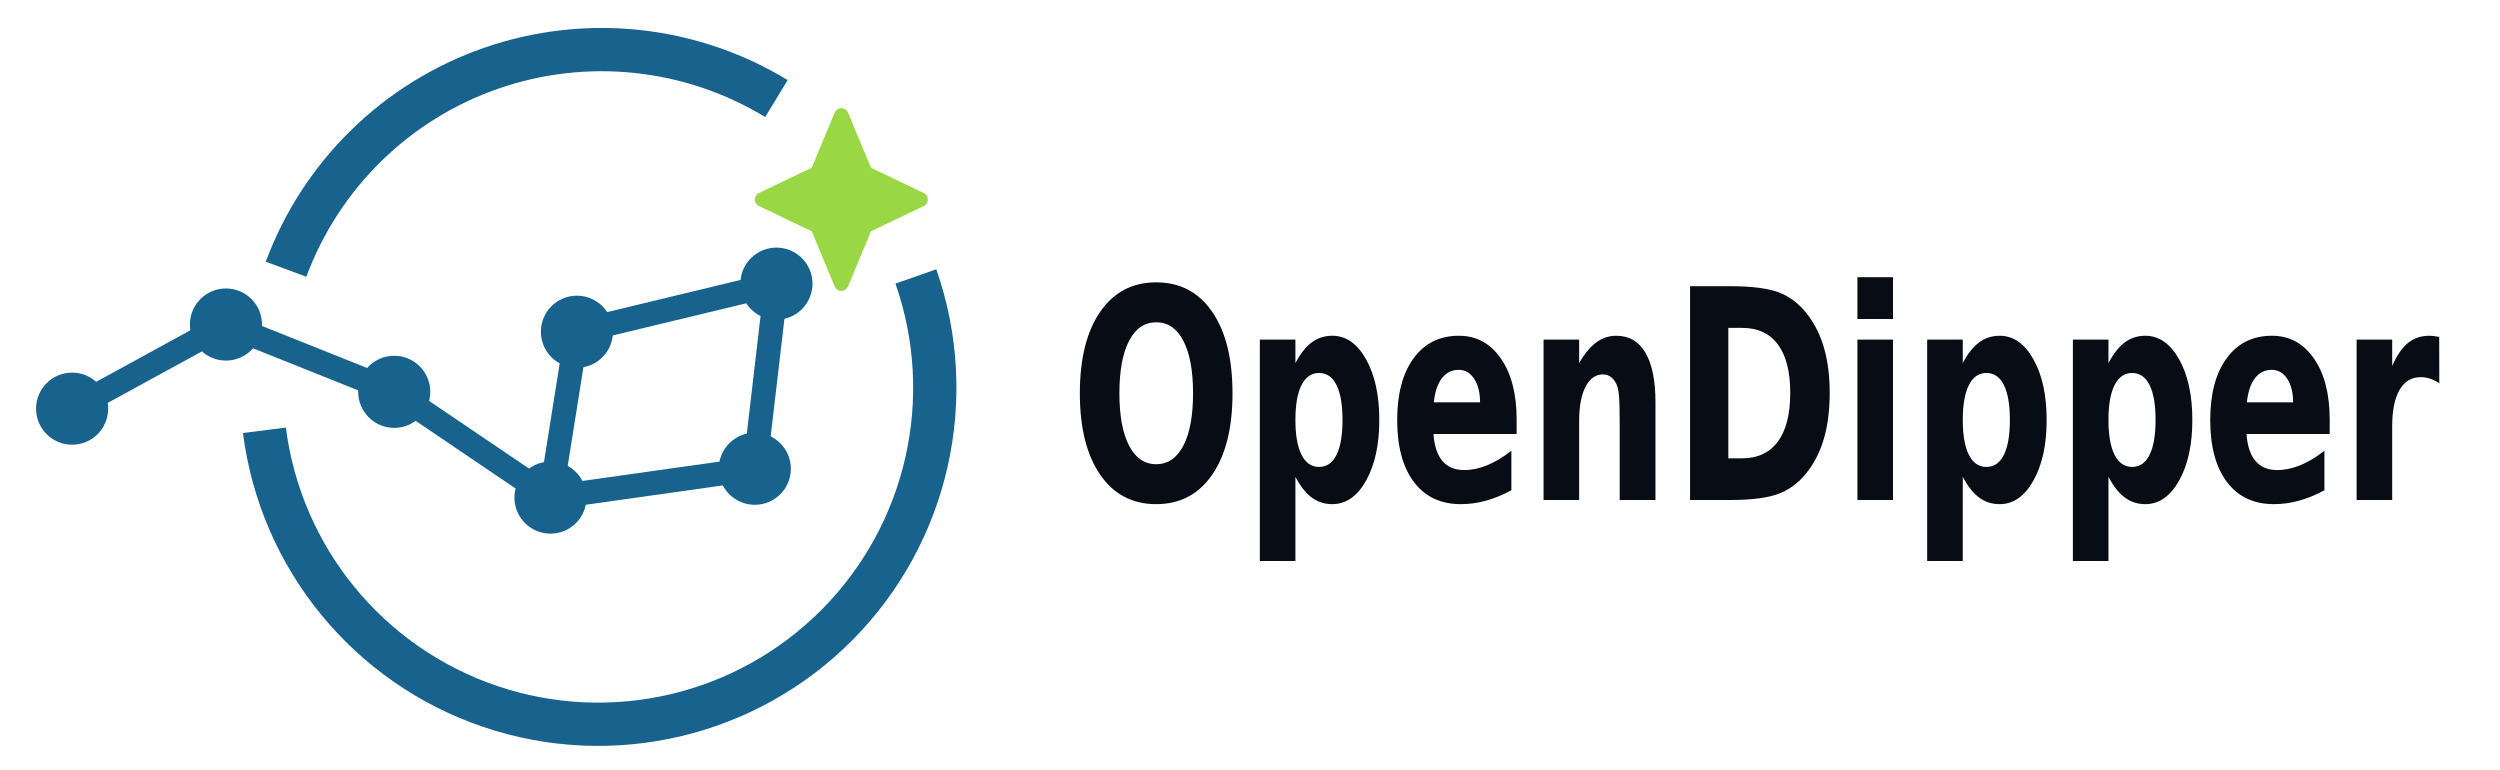
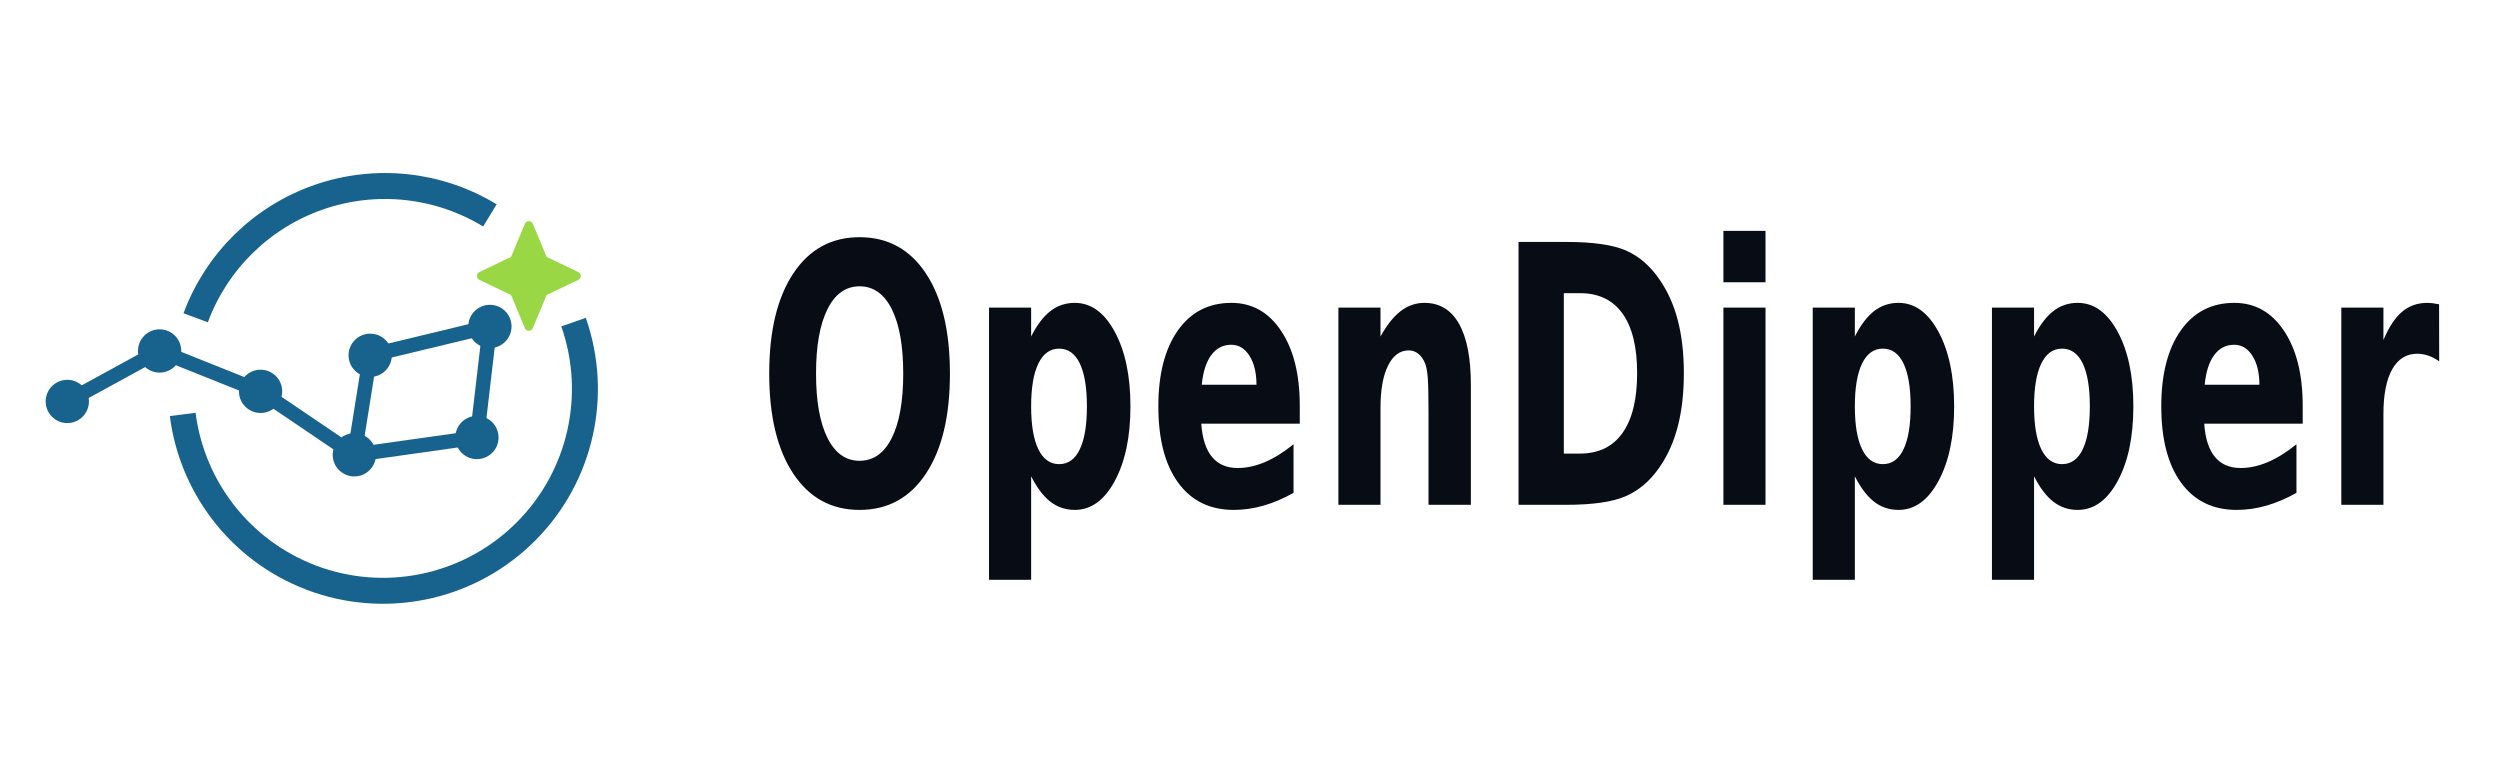
<svg xmlns="http://www.w3.org/2000/svg" viewBox="0 0 1040 320" width="1040" height="320" role="img" aria-label="开源北斗 OpenDipper">
-   <g fill="none" stroke="#17638E" stroke-width="18" stroke-linecap="butt">
-     <path d="M119 112 A140 140 0 0 1 323 41" />
-     <path d="M381 115 A140 140 0 1 1 110 179" />
+   <g transform="translate(10 65) scale(0.6)">
+     <g fill="none" stroke="#17638E" stroke-width="18" stroke-linecap="butt">
+       <path d="M119 112 A140 140 0 0 1 323 41" />
+       <path d="M381 115 A140 140 0 1 1 110 179" />
+     </g>
+     <path d="M30 170 L94 135 L164 163 L229 207 L240 138 L323 118 L314 195 L229 207" fill="none" stroke="#17638E" stroke-width="10" stroke-linejoin="round" />
+     <g fill="#17638E">
+       <circle cx="30" cy="170" r="15" />
+       <circle cx="94" cy="135" r="15" />
+       <circle cx="164" cy="163" r="15" />
+       <circle cx="229" cy="207" r="15" />
+       <circle cx="240" cy="138" r="15" />
+       <circle cx="323" cy="118" r="15" />
+       <circle cx="314" cy="195" r="15" />
+     </g>
+     <path fill="#9AD744" stroke="#9AD744" stroke-width="6" stroke-linejoin="round" d="M350 48 L360 72 L383 83 L360 94 L350 118 L340 94 L317 83 L340 72Z" />
  </g>
-   <path d="M30 170 L94 135 L164 163 L229 207 L240 138 L323 118 L314 195 L229 207" fill="none" stroke="#17638E" stroke-width="10" stroke-linejoin="round" />
-   <g fill="#17638E">
-     <circle cx="30" cy="170" r="15" />
-     <circle cx="94" cy="135" r="15" />
-     <circle cx="164" cy="163" r="15" />
-     <circle cx="229" cy="207" r="15" />
-     <circle cx="240" cy="138" r="15" />
-     <circle cx="323" cy="118" r="15" />
-     <circle cx="314" cy="195" r="15" />
-   </g>
-   <path fill="#9AD744" stroke="#9AD744" stroke-width="6" stroke-linejoin="round" d="M350 48 L360 72 L383 83 L360 94 L350 118 L340 94 L317 83 L340 72Z" />
  <g fill="#080D15">
-     <path d="M480.969 134.073Q473.692 134.073 469.682 141.817Q465.672 149.562 465.672 163.62Q465.672 177.619 469.682 185.363Q473.692 193.107 480.969 193.107Q488.286 193.107 492.297 185.363Q496.307 177.619 496.307 163.62Q496.307 149.562 492.297 141.817Q488.286 134.073 480.969 134.073ZM480.969 117.453Q495.852 117.453 504.286 129.725Q512.72 141.996 512.72 163.62Q512.72 185.185 504.286 197.456Q495.852 209.728 480.969 209.728Q466.126 209.728 457.672 197.456Q449.217 185.185 449.217 163.62Q449.217 141.996 457.672 129.725Q466.126 117.453 480.969 117.453Z M538.891 198.35V233.377H524.09V141.281H538.891V151.051Q541.95 145.213 545.671 142.443Q549.392 139.673 554.229 139.673Q562.787 139.673 568.286 149.472Q573.784 159.271 573.784 174.7Q573.784 190.129 568.286 199.928Q562.787 209.728 554.229 209.728Q549.392 209.728 545.671 206.958Q541.95 204.188 538.891 198.35ZM548.73 155.161Q543.976 155.161 541.433 160.195Q538.891 165.229 538.891 174.7Q538.891 184.172 541.433 189.206Q543.976 194.239 548.73 194.239Q553.485 194.239 555.986 189.235Q558.487 184.231 558.487 174.7Q558.487 165.169 555.986 160.165Q553.485 155.161 548.73 155.161Z M630.921 174.462V180.538H596.316Q596.854 188.044 600.079 191.797Q603.303 195.55 609.092 195.55Q613.763 195.55 618.663 193.554Q623.562 191.559 628.73 187.508V203.949Q623.479 206.809 618.228 208.268Q612.978 209.728 607.727 209.728Q595.159 209.728 588.193 200.524Q581.226 191.32 581.226 174.7Q581.226 158.378 588.068 149.025Q594.911 139.673 606.9 139.673Q617.815 139.673 624.368 149.145Q630.921 158.616 630.921 174.462ZM615.706 167.373Q615.706 161.297 613.247 157.574Q610.787 153.851 606.818 153.851Q602.518 153.851 599.831 157.335Q597.143 160.82 596.482 167.373Z M688.677 167.373V208.0H673.794V201.388V176.904Q673.794 168.267 673.525 164.99Q673.256 161.714 672.595 160.165Q671.727 158.08 670.238 156.918Q668.75 155.757 666.848 155.757Q662.218 155.757 659.572 160.91Q656.926 166.062 656.926 175.177V208.0H642.125V141.281H656.926V151.051Q660.275 145.213 664.037 142.443Q667.799 139.673 672.347 139.673Q680.367 139.673 684.522 146.762Q688.677 153.851 688.677 167.373Z M718.982 136.396V190.665H724.687Q734.444 190.665 739.592 183.695Q744.739 176.726 744.739 163.441Q744.739 150.217 739.612 143.307Q734.486 136.396 724.687 136.396ZM703.065 119.062H719.85Q733.907 119.062 740.791 121.951Q747.674 124.84 752.594 131.75Q756.935 137.767 759.044 145.63Q761.152 153.493 761.152 163.441Q761.152 173.509 759.044 181.402Q756.935 189.295 752.594 195.312Q747.633 202.222 740.687 205.111Q733.742 208.0 719.85 208.0H703.065Z M772.687 141.281H787.488V208.0H772.687ZM772.687 115.309H787.488V132.703H772.687Z M816.511 198.35V233.377H801.71V141.281H816.511V151.051Q819.57 145.213 823.291 142.443Q827.012 139.673 831.849 139.673Q840.407 139.673 845.906 149.472Q851.405 159.271 851.405 174.7Q851.405 190.129 845.906 199.928Q840.407 209.728 831.849 209.728Q827.012 209.728 823.291 206.958Q819.57 204.188 816.511 198.35ZM826.351 155.161Q821.596 155.161 819.053 160.195Q816.511 165.229 816.511 174.7Q816.511 184.172 819.053 189.206Q821.596 194.239 826.351 194.239Q831.105 194.239 833.606 189.235Q836.108 184.231 836.108 174.7Q836.108 165.169 833.606 160.165Q831.105 155.161 826.351 155.161Z M877.12 198.35V233.377H862.319V141.281H877.12V151.051Q880.18 145.213 883.9 142.443Q887.621 139.673 892.458 139.673Q901.017 139.673 906.515 149.472Q912.014 159.271 912.014 174.7Q912.014 190.129 906.515 199.928Q901.017 209.728 892.458 209.728Q887.621 209.728 883.9 206.958Q880.18 204.188 877.12 198.35ZM886.96 155.161Q882.205 155.161 879.663 160.195Q877.12 165.229 877.12 174.7Q877.12 184.172 879.663 189.206Q882.205 194.239 886.96 194.239Q891.714 194.239 894.216 189.235Q896.717 184.231 896.717 174.7Q896.717 165.169 894.216 160.165Q891.714 155.161 886.96 155.161Z M969.15 174.462V180.538H934.546Q935.083 188.044 938.308 191.797Q941.533 195.55 947.321 195.55Q951.993 195.55 956.892 193.554Q961.791 191.559 966.959 187.508V203.949Q961.708 206.809 956.458 208.268Q951.207 209.728 945.957 209.728Q933.388 209.728 926.422 200.524Q919.456 191.32 919.456 174.7Q919.456 158.378 926.298 149.025Q933.14 139.673 945.13 139.673Q956.044 139.673 962.597 149.145Q969.15 158.616 969.15 174.462ZM953.936 167.373Q953.936 161.297 951.476 157.574Q949.016 153.851 945.047 153.851Q940.747 153.851 938.06 157.335Q935.373 160.82 934.711 167.373Z M1014.752 159.45Q1012.809 158.14 1010.886 157.514Q1008.964 156.889 1007.021 156.889Q1001.315 156.889 998.235 162.161Q995.155 167.433 995.155 177.262V208.0H980.354V141.281H995.155V152.242Q998.008 145.689 1001.708 142.681Q1005.408 139.673 1010.576 139.673Q1011.32 139.673 1012.189 139.762Q1013.057 139.852 1014.711 140.149Z" />
+     <path d="M357.582 119.106Q348.968 119.106 344.22 128.628Q339.472 138.149 339.472 155.435Q339.472 172.646 344.22 182.168Q348.968 191.689 357.582 191.689Q366.245 191.689 370.993 182.168Q375.74 172.646 375.74 155.435Q375.74 138.149 370.993 128.628Q366.245 119.106 357.582 119.106ZM357.582 98.672Q375.202 98.672 385.187 113.76Q395.171 128.848 395.171 155.435Q395.171 181.948 385.187 197.036Q375.202 212.124 357.582 212.124Q340.011 212.124 330.002 197.036Q319.992 181.948 319.992 155.435Q319.992 128.848 330.002 113.76Q340.011 98.672 357.582 98.672Z M428.953 198.135V241.201H411.431V127.969H428.953V139.98Q432.575 132.803 436.98 129.397Q441.385 125.991 447.112 125.991Q457.243 125.991 463.753 138.04Q470.263 150.088 470.263 169.058Q470.263 188.027 463.753 200.076Q457.243 212.124 447.112 212.124Q441.385 212.124 436.98 208.718Q432.575 205.312 428.953 198.135ZM440.602 145.034Q434.974 145.034 431.963 151.223Q428.953 157.412 428.953 169.058Q428.953 180.703 431.963 186.892Q434.974 193.081 440.602 193.081Q446.231 193.081 449.192 186.929Q452.153 180.776 452.153 169.058Q452.153 157.339 449.192 151.187Q446.231 145.034 440.602 145.034Z M540.704 168.765V176.235H499.737Q500.374 185.464 504.191 190.078Q508.009 194.692 514.861 194.692Q520.392 194.692 526.192 192.239Q531.992 189.785 538.11 184.805V205.02Q531.894 208.535 525.678 210.33Q519.462 212.124 513.246 212.124Q498.367 212.124 490.12 200.808Q481.873 189.492 481.873 169.058Q481.873 148.989 489.973 137.49Q498.073 125.991 512.267 125.991Q525.189 125.991 532.946 137.637Q540.704 149.282 540.704 168.765ZM522.692 160.049Q522.692 152.578 519.78 148Q516.868 143.423 512.169 143.423Q507.079 143.423 503.898 147.708Q500.716 151.992 499.933 160.049Z M611.88 160.049V210.0H594.26V201.87V171.768Q594.26 161.147 593.942 157.119Q593.623 153.091 592.84 151.187Q591.813 148.623 590.05 147.195Q588.288 145.767 586.037 145.767Q580.555 145.767 577.423 152.102Q574.29 158.438 574.29 169.644V210.0H556.768V127.969H574.29V139.98Q578.255 132.803 582.709 129.397Q587.163 125.991 592.547 125.991Q602.042 125.991 606.961 134.707Q611.88 143.423 611.88 160.049Z M650.556 121.963V188.687H657.311Q668.862 188.687 674.955 180.117Q681.049 171.548 681.049 155.215Q681.049 138.955 674.98 130.459Q668.91 121.963 657.311 121.963ZM631.713 100.649H651.584Q668.225 100.649 676.375 104.202Q684.524 107.754 690.348 116.25Q695.487 123.647 697.984 133.315Q700.48 142.983 700.48 155.215Q700.48 167.593 697.984 177.297Q695.487 187.002 690.348 194.399Q684.475 202.896 676.252 206.448Q668.029 210.0 651.584 210.0H631.713Z M716.935 127.969H734.458V210.0H716.935ZM716.935 96.035H734.458V117.422H716.935Z M771.617 198.135V241.201H754.095V127.969H771.617V139.98Q775.239 132.803 779.644 129.397Q784.049 125.991 789.775 125.991Q799.907 125.991 806.416 138.04Q812.926 150.088 812.926 169.058Q812.926 188.027 806.416 200.076Q799.907 212.124 789.775 212.124Q784.049 212.124 779.644 208.718Q775.239 205.312 771.617 198.135ZM783.266 145.034Q777.637 145.034 774.627 151.223Q771.617 157.412 771.617 169.058Q771.617 180.703 774.627 186.892Q777.637 193.081 783.266 193.081Q788.894 193.081 791.855 186.929Q794.816 180.776 794.816 169.058Q794.816 157.339 791.855 151.187Q788.894 145.034 783.266 145.034Z M846.17 198.135V241.201H828.647V127.969H846.17V139.98Q849.791 132.803 854.196 129.397Q858.602 125.991 864.328 125.991Q874.46 125.991 880.969 138.04Q887.479 150.088 887.479 169.058Q887.479 188.027 880.969 200.076Q874.46 212.124 864.328 212.124Q858.602 212.124 854.196 208.718Q849.791 205.312 846.17 198.135ZM857.818 145.034Q852.19 145.034 849.18 151.223Q846.17 157.412 846.17 169.058Q846.17 180.703 849.18 186.892Q852.19 193.081 857.818 193.081Q863.447 193.081 866.408 186.929Q869.369 180.776 869.369 169.058Q869.369 157.339 866.408 151.187Q863.447 145.034 857.818 145.034Z M957.92 168.765V176.235H916.954Q917.59 185.464 921.408 190.078Q925.225 194.692 932.078 194.692Q937.608 194.692 943.408 192.239Q949.208 189.785 955.326 184.805V205.02Q949.11 208.535 942.894 210.33Q936.678 212.124 930.462 212.124Q915.583 212.124 907.336 200.808Q899.089 189.492 899.089 169.058Q899.089 148.989 907.189 137.49Q915.29 125.991 929.484 125.991Q942.405 125.991 950.163 137.637Q957.92 149.282 957.92 168.765ZM939.909 160.049Q939.909 152.578 936.997 148Q934.084 143.423 929.386 143.423Q924.295 143.423 921.114 147.708Q917.933 151.992 917.149 160.049Z M1014.706 150.308Q1012.406 148.696 1010.13 147.927Q1007.854 147.158 1005.554 147.158Q998.799 147.158 995.153 153.64Q991.507 160.122 991.507 172.207V210.0H973.984V127.969H991.507V141.445Q994.884 133.389 999.264 129.69Q1003.645 125.991 1009.763 125.991Q1010.644 125.991 1011.672 126.101Q1012.7 126.211 1014.657 126.577Z" />
  </g>
</svg>
